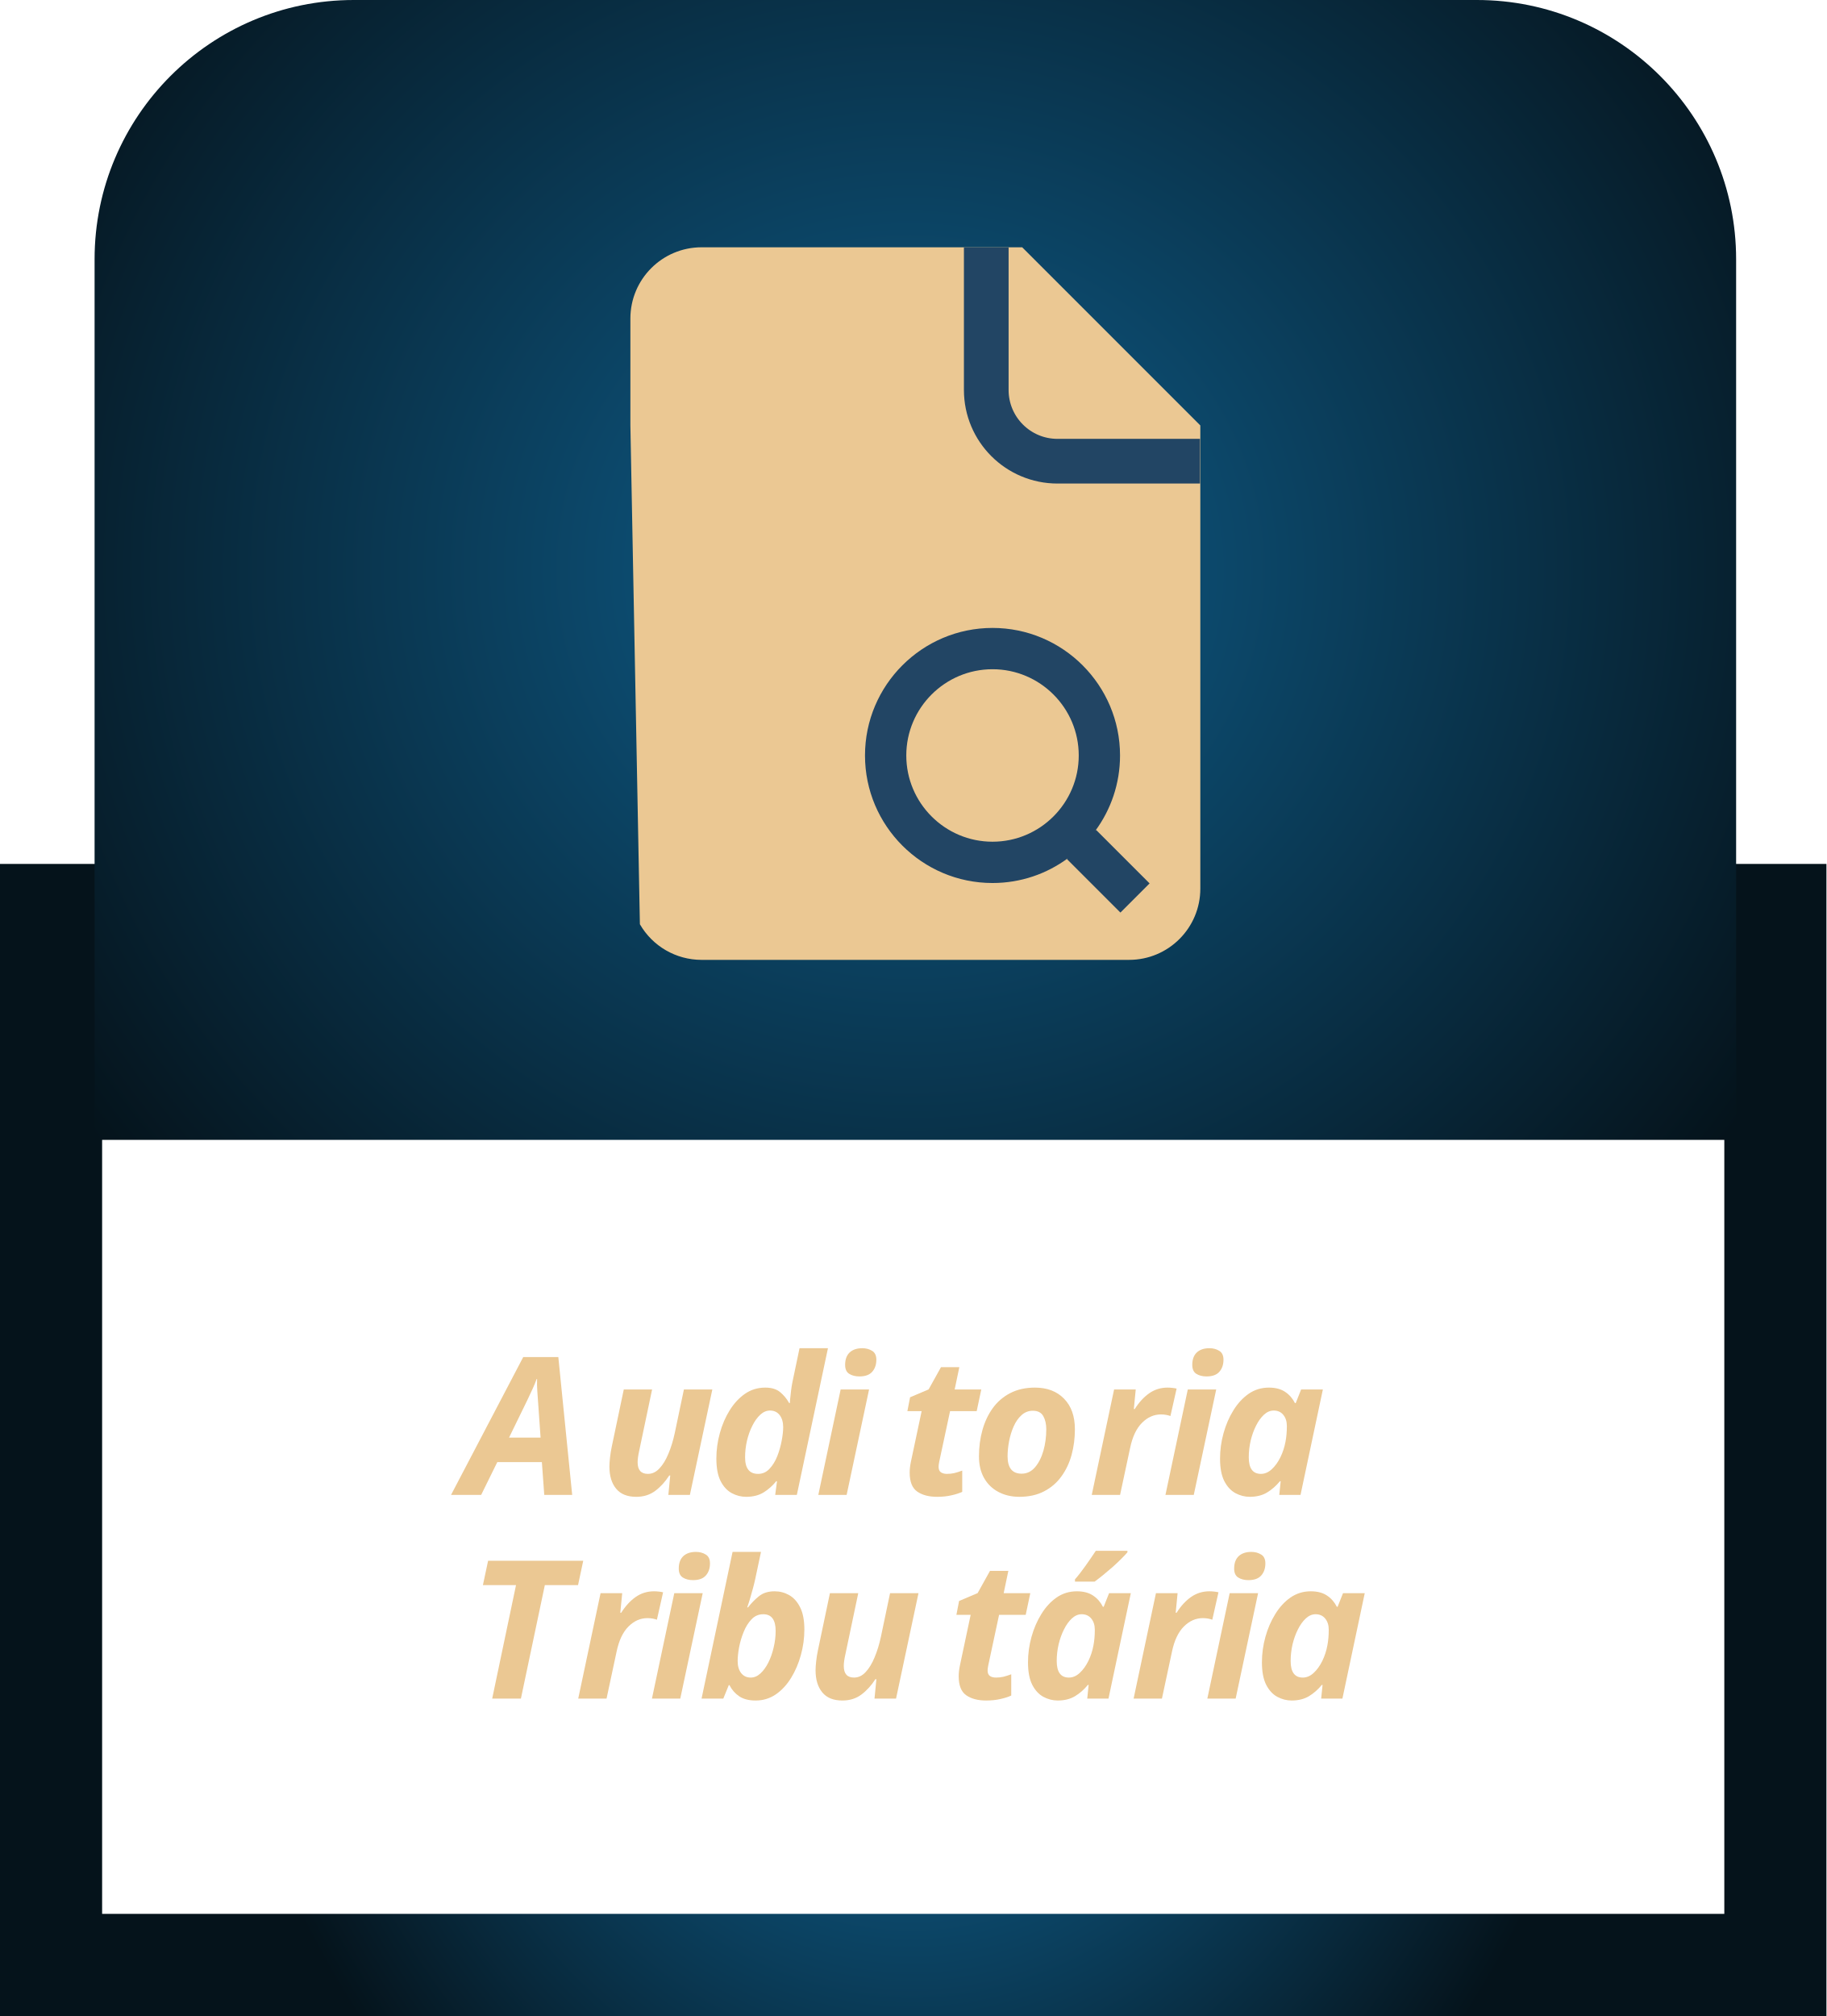
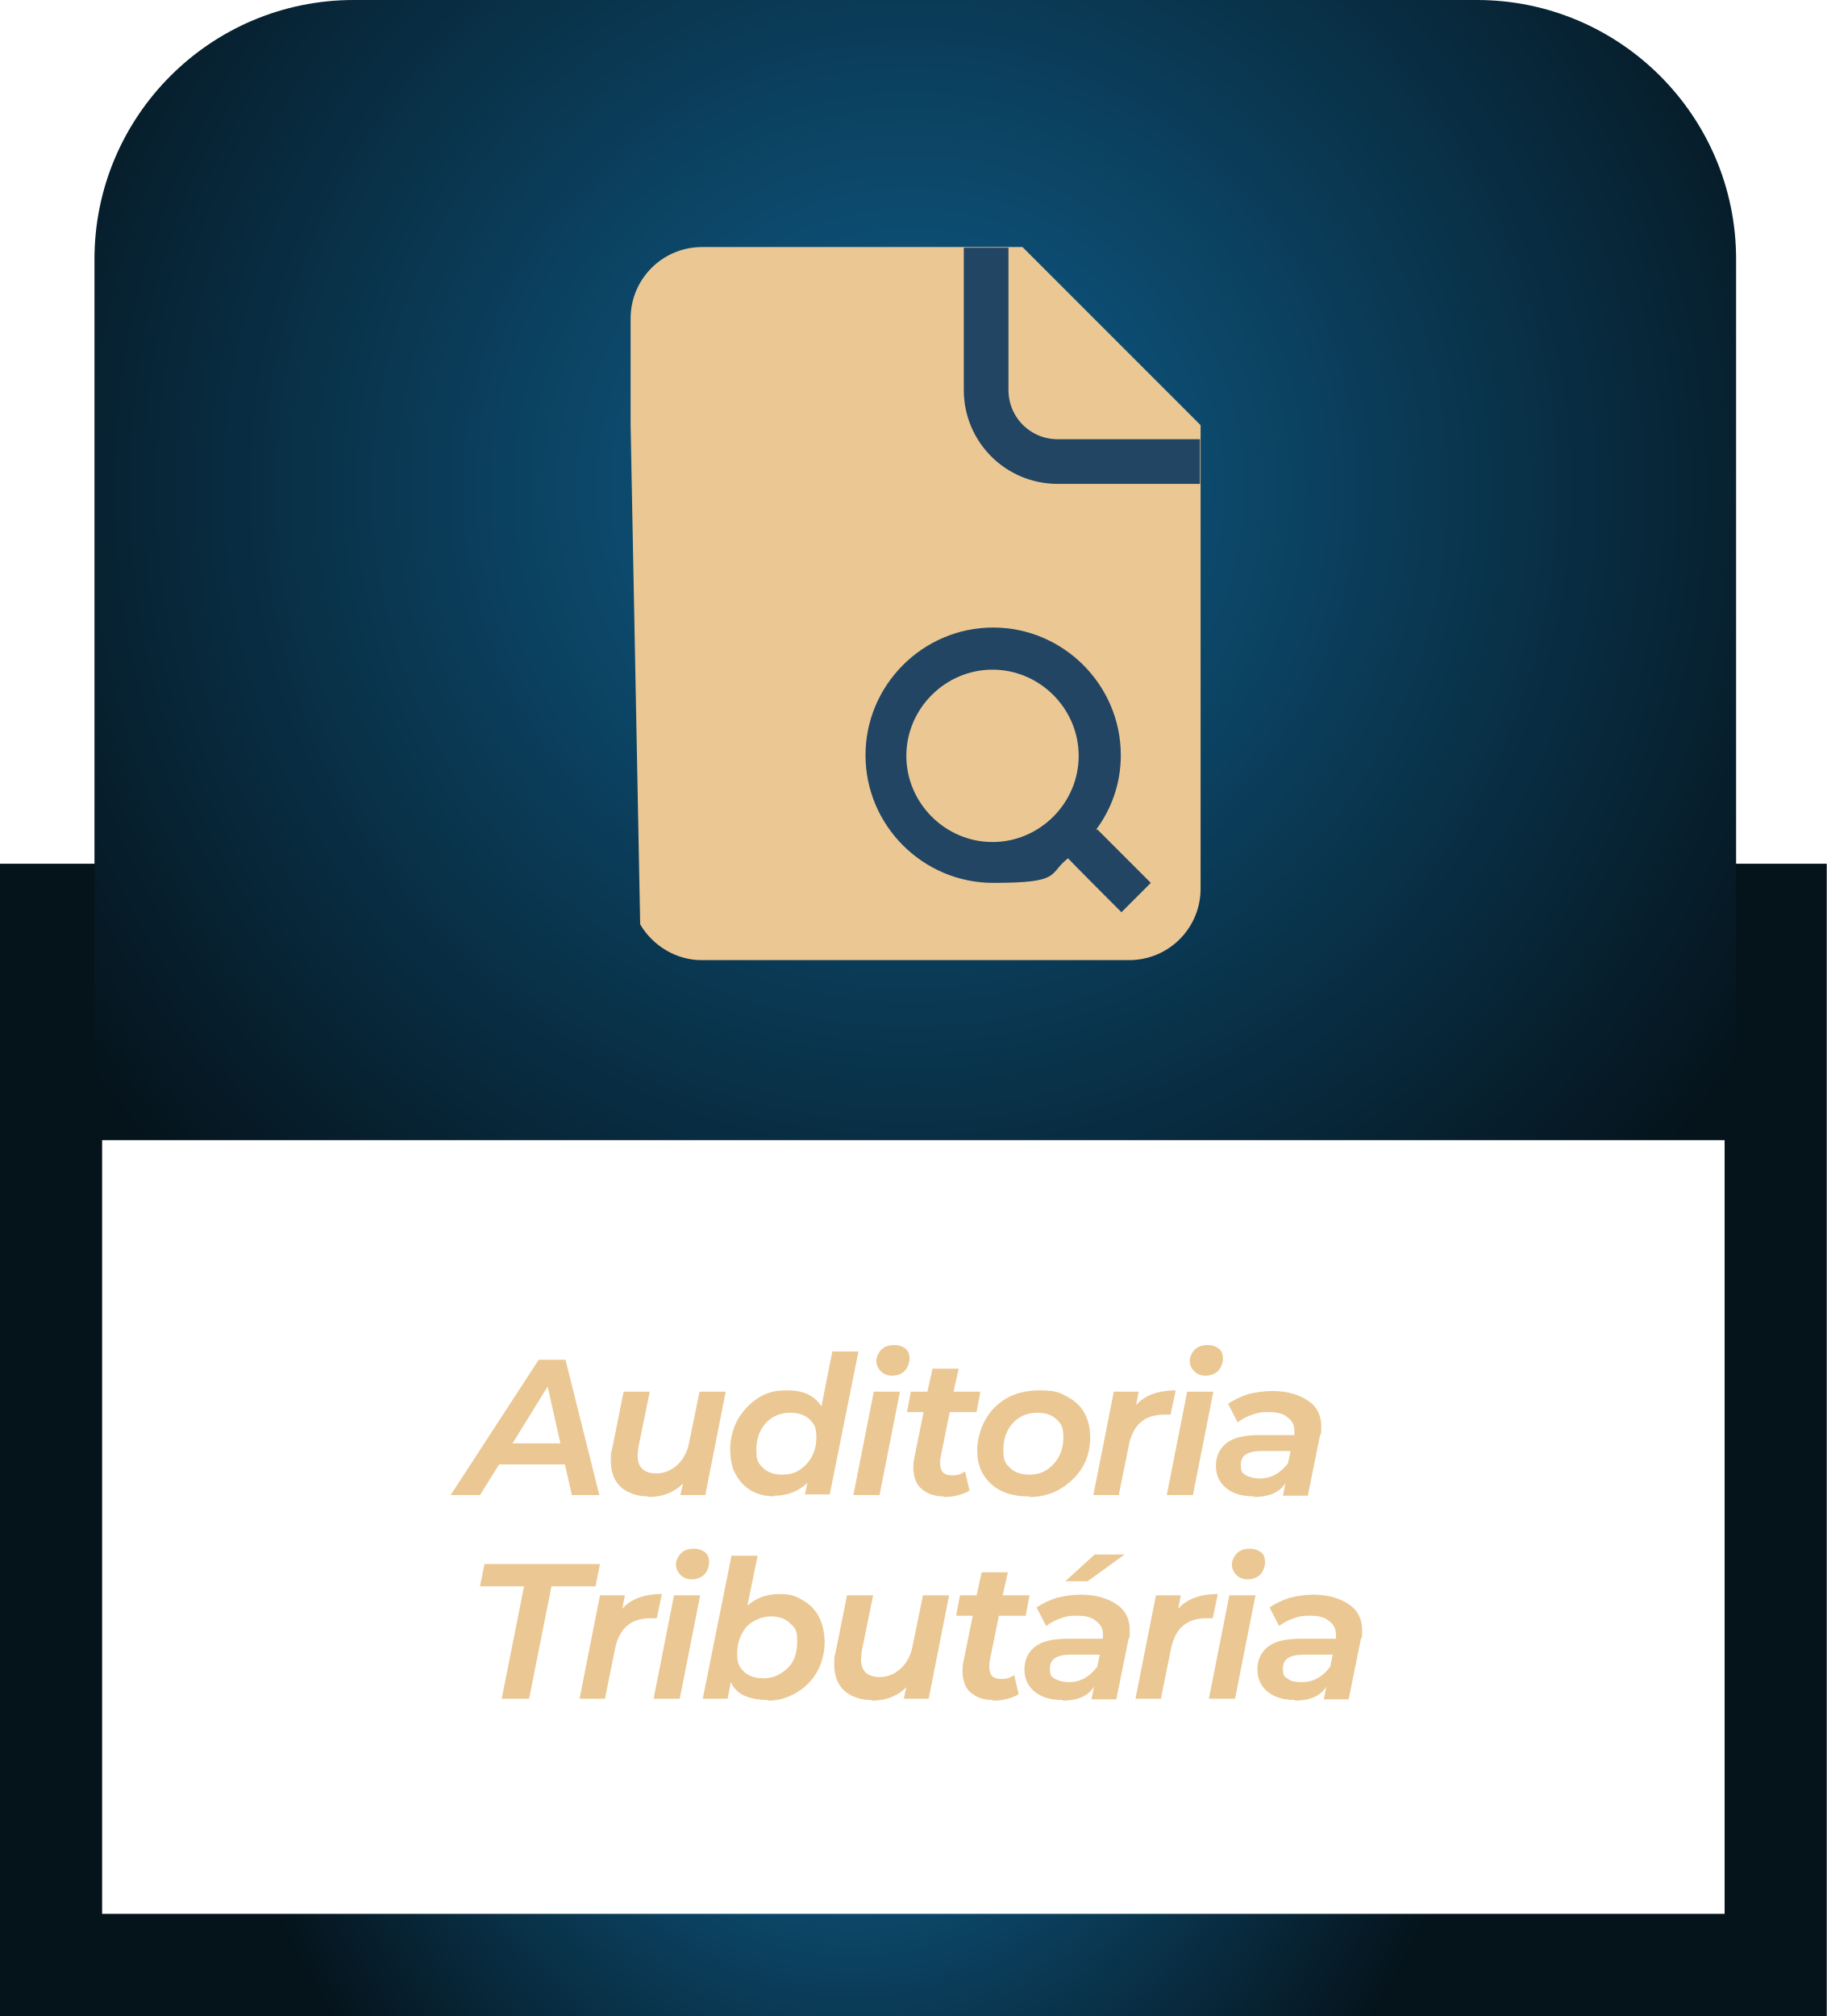
- <svg xmlns="http://www.w3.org/2000/svg" id="Camada_2" viewBox="0 0 286.17 315.82">
+ <svg xmlns="http://www.w3.org/2000/svg" version="1.1" viewBox="0 0 286.2 315.8">
  <defs>
    <style>
      .cls-1 {
-         stroke: #224564;
-         stroke-width: 7px;
+         stroke: url(#Gradiente_sem_nome);
+         stroke-width: 16px;
      }

      .cls-1, .cls-2, .cls-3 {
        fill: none;
      }

      .cls-1, .cls-3 {
        stroke-miterlimit: 10;
      }

      .cls-4 {
-         letter-spacing: -.05em;
+         fill: url(#Gradiente_sem_nome_2);
      }

      .cls-5 {
-         fill: url(#Gradiente_sem_nome_17);
+         isolation: isolate;
      }

      .cls-6 {
-         letter-spacing: -.05em;
+         fill: #224564;
      }

      .cls-7 {
-         font-family: ArgentumNovus-SemiBoldItalic, 'Argentum Novus';
-         font-size: 30.24px;
-         font-style: italic;
-         font-weight: 600;
-       }
- 
-       .cls-7, .cls-8 {
        fill: #ebc893;
      }

-       .cls-9 {
-         fill: #224564;
-       }
- 
-       .cls-10 {
-         letter-spacing: -.05em;
-       }
- 
-       .cls-11 {
-         letter-spacing: -.04em;
-       }
- 
      .cls-3 {
-         stroke: url(#Gradiente_sem_nome_23);
-         stroke-width: 16px;
-       }
- 
-       .cls-12 {
-         letter-spacing: -.04em;
-       }
- 
-       .cls-13 {
-         letter-spacing: -.04em;
+         stroke: #224564;
+         stroke-width: 7px;
      }
    </style>
-     <radialGradient id="Gradiente_sem_nome_23" data-name="Gradiente sem nome 23" cx="182.28" cy="301.41" fx="182.28" fy="301.41" r="118.82" gradientTransform="translate(-30.3 -140.52) scale(.95 1.21)" gradientUnits="userSpaceOnUse">
+     <radialGradient id="Gradiente_sem_nome" data-name="Gradiente sem nome" cx="190.6" cy="60.1" fx="190.6" fy="60.1" r="118.7" gradientTransform="translate(-38 296.9) scale(.9 -1.2)" gradientUnits="userSpaceOnUse">
      <stop offset=".3" stop-color="#0f5f8d" />
      <stop offset="1" stop-color="#05131b" />
    </radialGradient>
-     <radialGradient id="Gradiente_sem_nome_17" data-name="Gradiente sem nome 17" cx="239.81" cy="13.72" fx="239.81" fy="13.72" r="176.46" gradientTransform="translate(-73.19 77.59) scale(.9 .85)" gradientUnits="userSpaceOnUse">
+     <radialGradient id="Gradiente_sem_nome_2" data-name="Gradiente sem nome 2" cx="256.9" cy="255.7" fx="256.9" fy="255.7" r="176.5" gradientTransform="translate(-88.6 306.6) scale(.9 -.9)" gradientUnits="userSpaceOnUse">
      <stop offset="0" stop-color="#0f5f8d" />
      <stop offset="1" stop-color="#05131b" />
    </radialGradient>
  </defs>
-   <g id="Camada_1-2" data-name="Camada_1">
-     <g>
-       <text class="cls-7" transform="translate(72.48 234.19)">
-         <tspan class="cls-10" x="0" y="0">A</tspan>
-         <tspan class="cls-13" x="21.38" y="0">udi</tspan>
-         <tspan class="cls-6" x="68.3" y="0">t</tspan>
-         <tspan class="cls-13" x="79.58" y="0">o</tspan>
-         <tspan class="cls-11" x="98.03" y="0">r</tspan>
-         <tspan class="cls-13" x="109.58" y="0">ia </tspan>
-         <tspan class="cls-4" x=".7" y="31.91">T</tspan>
-         <tspan class="cls-11" x="17.57" y="31.91">r</tspan>
-         <tspan class="cls-12" x="29.12" y="31.91">ibu</tspan>
-         <tspan class="cls-6" x="75.98" y="31.91">t</tspan>
-         <tspan class="cls-13" x="87.26" y="31.91">á</tspan>
-         <tspan class="cls-11" x="104.59" y="31.91">r</tspan>
-         <tspan class="cls-13" x="116.14" y="31.91">ia</tspan>
-       </text>
-       <rect class="cls-3" x="8" y="143.34" width="270.17" height="164.48" />
-       <path class="cls-5" d="M55.43,0h175.98c22.41,0,40.61,18.2,40.61,40.61v137.96H14.82V40.61C14.82,18.2,33.01,0,55.43,0Z" />
-       <path class="cls-8" d="M100.26,144.79c1.99,3.45,5.66,5.57,9.64,5.58h67.01c6.17,0,11.16-5,11.16-11.16v-72.56l-27.91-27.91h-50.23c-6.17,0-11.16,5-11.16,11.16v16.74" />
-       <path class="cls-1" d="M154.53,38.76v22.33c0,6.17,5,11.16,11.16,11.16h22.33" />
-       <path class="cls-2" d="M155.51,104.83c-7.45,0-13.51,6.06-13.51,13.51s6.06,13.51,13.51,13.51,13.51-6.06,13.51-13.51-6.06-13.51-13.51-13.51Z" />
-       <path class="cls-9" d="M171.75,130.02l-.14.14c2.44-3.31,3.88-7.39,3.88-11.81,0-11.01-8.96-19.98-19.98-19.98s-19.98,8.96-19.98,19.98,8.96,19.98,19.98,19.98c4.42,0,8.5-1.44,11.81-3.88l-.14.14,8.37,8.37,4.57-4.57-8.37-8.37ZM155.51,131.86c-7.45,0-13.51-6.06-13.51-13.51s6.06-13.51,13.51-13.51,13.51,6.06,13.51,13.51-6.06,13.51-13.51,13.51Z" />
+   <g>
+     <g id="Camada_2">
+       <g id="Camada_1-2">
+         <g>
+           <g class="cls-5">
+             <g class="cls-5">
+               <path class="cls-7" d="M93.9,234.2h-4.3l-1.1-4.8h-10.3l-3,4.8h-4.6l13.8-21.2h4.2l5.3,21.2ZM87.8,226.1l-2-8.9-5.5,8.9h7.6Z" />
+             </g>
+             <g class="cls-5">
+               <path class="cls-7" d="M101.5,234.4c-1.1,0-2-.2-2.9-.6s-1.6-1-2.1-1.8c-.5-.8-.8-1.9-.8-3.1s0-1.3.2-1.9l1.8-9h4.1l-1.8,8.8c0,.4-.1.8-.1,1.2,0,1.9,1,2.8,3,2.8s4.3-1.5,5-4.5l1.7-8.3h4.1l-3.2,16.2h-3.9l.4-1.8c-1.4,1.4-3.2,2.1-5.4,2.1Z" />
+               <path class="cls-7" d="M121.4,234.4c-3.1,0-5.3-1.4-6.5-4.2-.3-.8-.5-1.9-.5-3.2,0-1.6.4-3.1,1.1-4.5.8-1.4,1.8-2.5,3.1-3.4,1.3-.9,2.8-1.3,4.5-1.3h.3c2.5,0,4.2.8,5.3,2.5l1.7-8.6h4.1l-4.5,22.4h-3.9l.4-1.8c-1.4,1.3-3.1,2-5.2,2ZM122.6,231c1.6,0,2.8-.6,3.8-1.7,1-1.1,1.5-2.5,1.5-4.1s-.3-2.1-1-2.8c-.7-.7-1.7-1.1-3.1-1.1s-2.8.5-3.8,1.6-1.5,2.5-1.5,4.2.3,2.1,1,2.8c.7.7,1.7,1.1,3.1,1.1Z" />
+               <path class="cls-7" d="M137.8,234.2h-4.1l3.2-16.2h4.1l-3.2,16.2ZM139.8,215.5c-.7,0-1.3-.2-1.8-.7-.4-.4-.7-1-.7-1.6s.3-1.3.8-1.8c.5-.5,1.2-.7,2-.7s1.2.2,1.7.5c.5.4.7.9.7,1.6s-.3,1.5-.8,2c-.6.5-1.2.7-2,.7Z" />
+             </g>
+             <g class="cls-5">
+               <path class="cls-7" d="M147.8,234.4c-1.2,0-2.3-.3-3.2-1-.9-.6-1.4-1.7-1.5-3.2,0-.5,0-1,.1-1.6l1.5-7.4h-2.6l.6-3.2h2.6l.8-3.6h4.1l-.8,3.6h4.2l-.6,3.2h-4.2l-1.5,7.4c0,.2,0,.5,0,.7,0,1.2.6,1.8,1.8,1.8s1.4-.2,2.1-.6l.7,3c-1,.6-2.4,1-4,1Z" />
+             </g>
+             <g class="cls-5">
+               <path class="cls-7" d="M161.3,234.4h-.3c-2.3,0-4.2-.6-5.7-1.9-1.5-1.4-2.2-3.1-2.2-5.3s.9-4.9,2.7-6.7c1.8-1.8,4.1-2.7,7-2.7s3.3.4,4.6,1.1c2.2,1.2,3.4,3.3,3.4,6.3,0,2.6-.9,4.8-2.8,6.6s-4.1,2.7-6.7,2.7ZM161.3,231c1.6,0,2.8-.6,3.8-1.7,1-1.1,1.5-2.5,1.5-4.1s-.3-2.1-1-2.8c-.7-.7-1.7-1.1-3.1-1.1s-2.8.5-3.8,1.6-1.5,2.5-1.5,4.2.3,2.1,1,2.8c.7.7,1.7,1.1,3.1,1.1Z" />
+             </g>
+             <g class="cls-5">
+               <path class="cls-7" d="M175.4,234.2h-4.1l3.2-16.2h3.9l-.4,2.1c1.3-1.5,3.4-2.3,6.2-2.3l-.8,3.8h-1c-3,0-4.8,1.5-5.5,4.6l-1.6,7.9Z" />
+             </g>
+             <g class="cls-5">
+               <path class="cls-7" d="M186.9,234.2h-4.1l3.2-16.2h4.1l-3.2,16.2ZM188.9,215.5c-.7,0-1.3-.2-1.8-.7s-.7-1-.7-1.6.3-1.3.8-1.8c.5-.5,1.2-.7,2-.7s1.2.2,1.7.5c.5.4.7.9.7,1.6s-.3,1.5-.8,2c-.6.5-1.2.7-2,.7Z" />
+               <path class="cls-7" d="M196.5,234.4c-1.9,0-3.3-.4-4.4-1.3-1.1-.9-1.6-2.1-1.6-3.5s.5-2.6,1.6-3.5,2.8-1.3,5.2-1.3h5.5c0-.1,0-.3,0-.4,0,0,0-.2,0-.3,0-.8-.3-1.5-1-2-.6-.6-1.6-.9-3-.9s-1.7.1-2.6.4-1.6.7-2.3,1.2l-1.5-2.9c.9-.6,1.9-1.1,3.1-1.5,1.2-.3,2.5-.5,3.8-.5,2.5,0,4.4.6,5.9,1.7,1.2.9,1.8,2.2,1.8,3.8s0,.9-.2,1.5l-1.9,9.4h-3.9l.4-2c-.9,1.5-2.6,2.2-5,2.2ZM197.4,231.6c1.7,0,3.2-.8,4.4-2.4l.4-1.9h-4.6c-2.1,0-3.2.7-3.2,2.1s.3,1.3.8,1.7c.6.3,1.3.5,2.1.5Z" />
+             </g>
+             <g class="cls-5">
+               <path class="cls-7" d="M82.9,266.1h-4.3l3.5-17.6h-6.9l.7-3.5h18.1l-.7,3.5h-6.9l-3.5,17.6Z" />
+             </g>
+             <g class="cls-5">
+               <path class="cls-7" d="M94.9,266.1h-4.1l3.2-16.2h3.9l-.4,2.1c1.3-1.5,3.4-2.3,6.2-2.3l-.8,3.8h-1c-3,0-4.8,1.5-5.5,4.6l-1.6,7.9Z" />
+             </g>
+             <g class="cls-5">
+               <path class="cls-7" d="M106.5,266.1h-4.1l3.2-16.2h4.1l-3.2,16.2ZM108.4,247.4c-.7,0-1.3-.2-1.8-.7-.4-.4-.7-1-.7-1.6s.3-1.3.8-1.8c.5-.5,1.2-.7,2-.7s1.2.2,1.7.5c.5.4.7.9.7,1.6s-.3,1.5-.8,2c-.6.5-1.2.7-2,.7Z" />
+               <path class="cls-7" d="M120.3,266.3c-1.3,0-2.5-.2-3.5-.6s-1.8-1.1-2.3-2.2l-.5,2.6h-3.9l4.5-22.4h4.1l-1.6,7.8c1.4-1.2,3-1.8,5-1.8s2.7.4,3.9,1.1c2.1,1.3,3.1,3.4,3.2,6.3,0,1.8-.4,3.4-1.2,4.8-.8,1.4-1.9,2.5-3.3,3.3s-2.8,1.2-4.3,1.2ZM119.6,262.9c1.4,0,2.6-.5,3.7-1.5,1.1-1,1.6-2.4,1.6-4.3s-.4-2.1-1.1-2.8c-.7-.7-1.7-1.1-3-1.1s-2.9.6-3.9,1.7c-.9,1.1-1.4,2.5-1.4,4.1s.3,2.1,1,2.8c.7.7,1.7,1.1,3.1,1.1Z" />
+               <path class="cls-7" d="M136.5,266.3c-1.1,0-2-.2-2.9-.6s-1.6-1-2.1-1.8c-.5-.8-.8-1.9-.8-3.1s0-1.3.2-1.9l1.8-9h4.1l-1.8,8.8c0,.4-.1.8-.1,1.2,0,1.9,1,2.8,3,2.8s4.3-1.5,5-4.5l1.7-8.3h4.1l-3.2,16.2h-3.9l.4-1.8c-1.4,1.4-3.2,2.1-5.4,2.1Z" />
+             </g>
+             <g class="cls-5">
+               <path class="cls-7" d="M155.5,266.3c-1.2,0-2.3-.3-3.2-1-.9-.6-1.4-1.7-1.5-3.2,0-.5,0-1,.1-1.6l1.5-7.4h-2.6l.6-3.2h2.6l.8-3.6h4.1l-.8,3.6h4.2l-.6,3.2h-4.2l-1.5,7.4c0,.2,0,.5,0,.7,0,1.2.6,1.8,1.8,1.8s1.4-.2,2.1-.6l.7,3c-1,.6-2.4,1-4,1Z" />
+             </g>
+             <g class="cls-5">
+               <path class="cls-7" d="M166.5,266.3c-1.9,0-3.3-.4-4.4-1.3-1.1-.9-1.6-2.1-1.6-3.5s.5-2.6,1.6-3.5,2.8-1.3,5.2-1.3h5.5c0-.1,0-.3,0-.4,0,0,0-.2,0-.3,0-.8-.3-1.5-1-2-.6-.6-1.6-.9-3-.9s-1.7.1-2.6.4-1.6.7-2.3,1.2l-1.5-2.9c.9-.6,1.9-1.1,3.1-1.5,1.2-.3,2.5-.5,3.8-.5,2.5,0,4.4.6,5.9,1.7,1.2.9,1.8,2.2,1.8,3.8s0,.9-.2,1.5l-1.9,9.4h-3.9l.4-2c-.9,1.5-2.6,2.2-5,2.2ZM167.5,263.5c1.7,0,3.2-.8,4.4-2.4l.4-1.9h-4.6c-2.1,0-3.2.7-3.2,2.1s.3,1.3.8,1.7c.6.3,1.3.5,2.1.5ZM170.4,247.7h-3.5l4.6-4.2h4.7l-5.8,4.2Z" />
+             </g>
+             <g class="cls-5">
+               <path class="cls-7" d="M182,266.1h-4.1l3.2-16.2h3.9l-.4,2.1c1.3-1.5,3.4-2.3,6.2-2.3l-.8,3.8h-1c-3,0-4.8,1.5-5.5,4.6l-1.6,7.9Z" />
+             </g>
+             <g class="cls-5">
+               <path class="cls-7" d="M193.5,266.1h-4.1l3.2-16.2h4.1l-3.2,16.2ZM195.5,247.4c-.7,0-1.3-.2-1.8-.7-.4-.4-.7-1-.7-1.6s.3-1.3.8-1.8c.5-.5,1.2-.7,2-.7s1.2.2,1.7.5.7.9.7,1.6-.3,1.5-.8,2c-.6.5-1.2.7-2,.7Z" />
+               <path class="cls-7" d="M203,266.3c-1.9,0-3.3-.4-4.4-1.3-1.1-.9-1.6-2.1-1.6-3.5s.5-2.6,1.6-3.5c1.1-.9,2.8-1.3,5.2-1.3h5.5c0-.1,0-.3,0-.4,0,0,0-.2,0-.3,0-.8-.3-1.5-1-2-.6-.6-1.6-.9-3-.9s-1.7.1-2.6.4-1.6.7-2.3,1.2l-1.5-2.9c.9-.6,1.9-1.1,3.1-1.5,1.2-.3,2.5-.5,3.7-.5,2.5,0,4.4.6,5.9,1.7,1.2.9,1.8,2.2,1.8,3.8s0,.9-.2,1.5l-1.9,9.4h-3.9l.4-2c-.9,1.5-2.6,2.2-5,2.2ZM204,263.5c1.7,0,3.2-.8,4.4-2.4l.4-1.9h-4.6c-2.1,0-3.2.7-3.2,2.1s.3,1.3.8,1.7,1.3.5,2.1.5Z" />
+             </g>
+           </g>
+           <rect class="cls-1" x="8" y="143.3" width="270.2" height="164.5" />
+           <path class="cls-4" d="M55.4,0h176C253.8,0,272,18.2,272,40.6v138H14.8V40.6C14.8,18.2,33,0,55.4,0Z" />
+           <path class="cls-7" d="M100.3,144.8c2,3.4,5.7,5.6,9.6,5.6h67c6.2,0,11.2-5,11.2-11.2v-72.6l-27.9-27.9h-50.2c-6.2,0-11.2,5-11.2,11.2v16.7" />
+           <path class="cls-3" d="M154.5,38.8v22.3c0,6.2,5,11.2,11.2,11.2h22.3" />
+           <path class="cls-2" d="M155.5,104.8c-7.4,0-13.5,6.1-13.5,13.5s6.1,13.5,13.5,13.5,13.5-6.1,13.5-13.5-6.1-13.5-13.5-13.5Z" />
+           <path class="cls-6" d="M171.8,130h-.1c2.4-3.2,3.9-7.2,3.9-11.7,0-11-9-20-20-20s-20,9-20,20,9,20,20,20,8.5-1.4,11.8-3.9h-.1c0,.1,8.4,8.5,8.4,8.5l4.6-4.6-8.4-8.4h0ZM155.5,131.9c-7.4,0-13.5-6.1-13.5-13.5s6.1-13.5,13.5-13.5,13.5,6.1,13.5,13.5-6.1,13.5-13.5,13.5Z" />
+         </g>
+       </g>
    </g>
  </g>
</svg>
